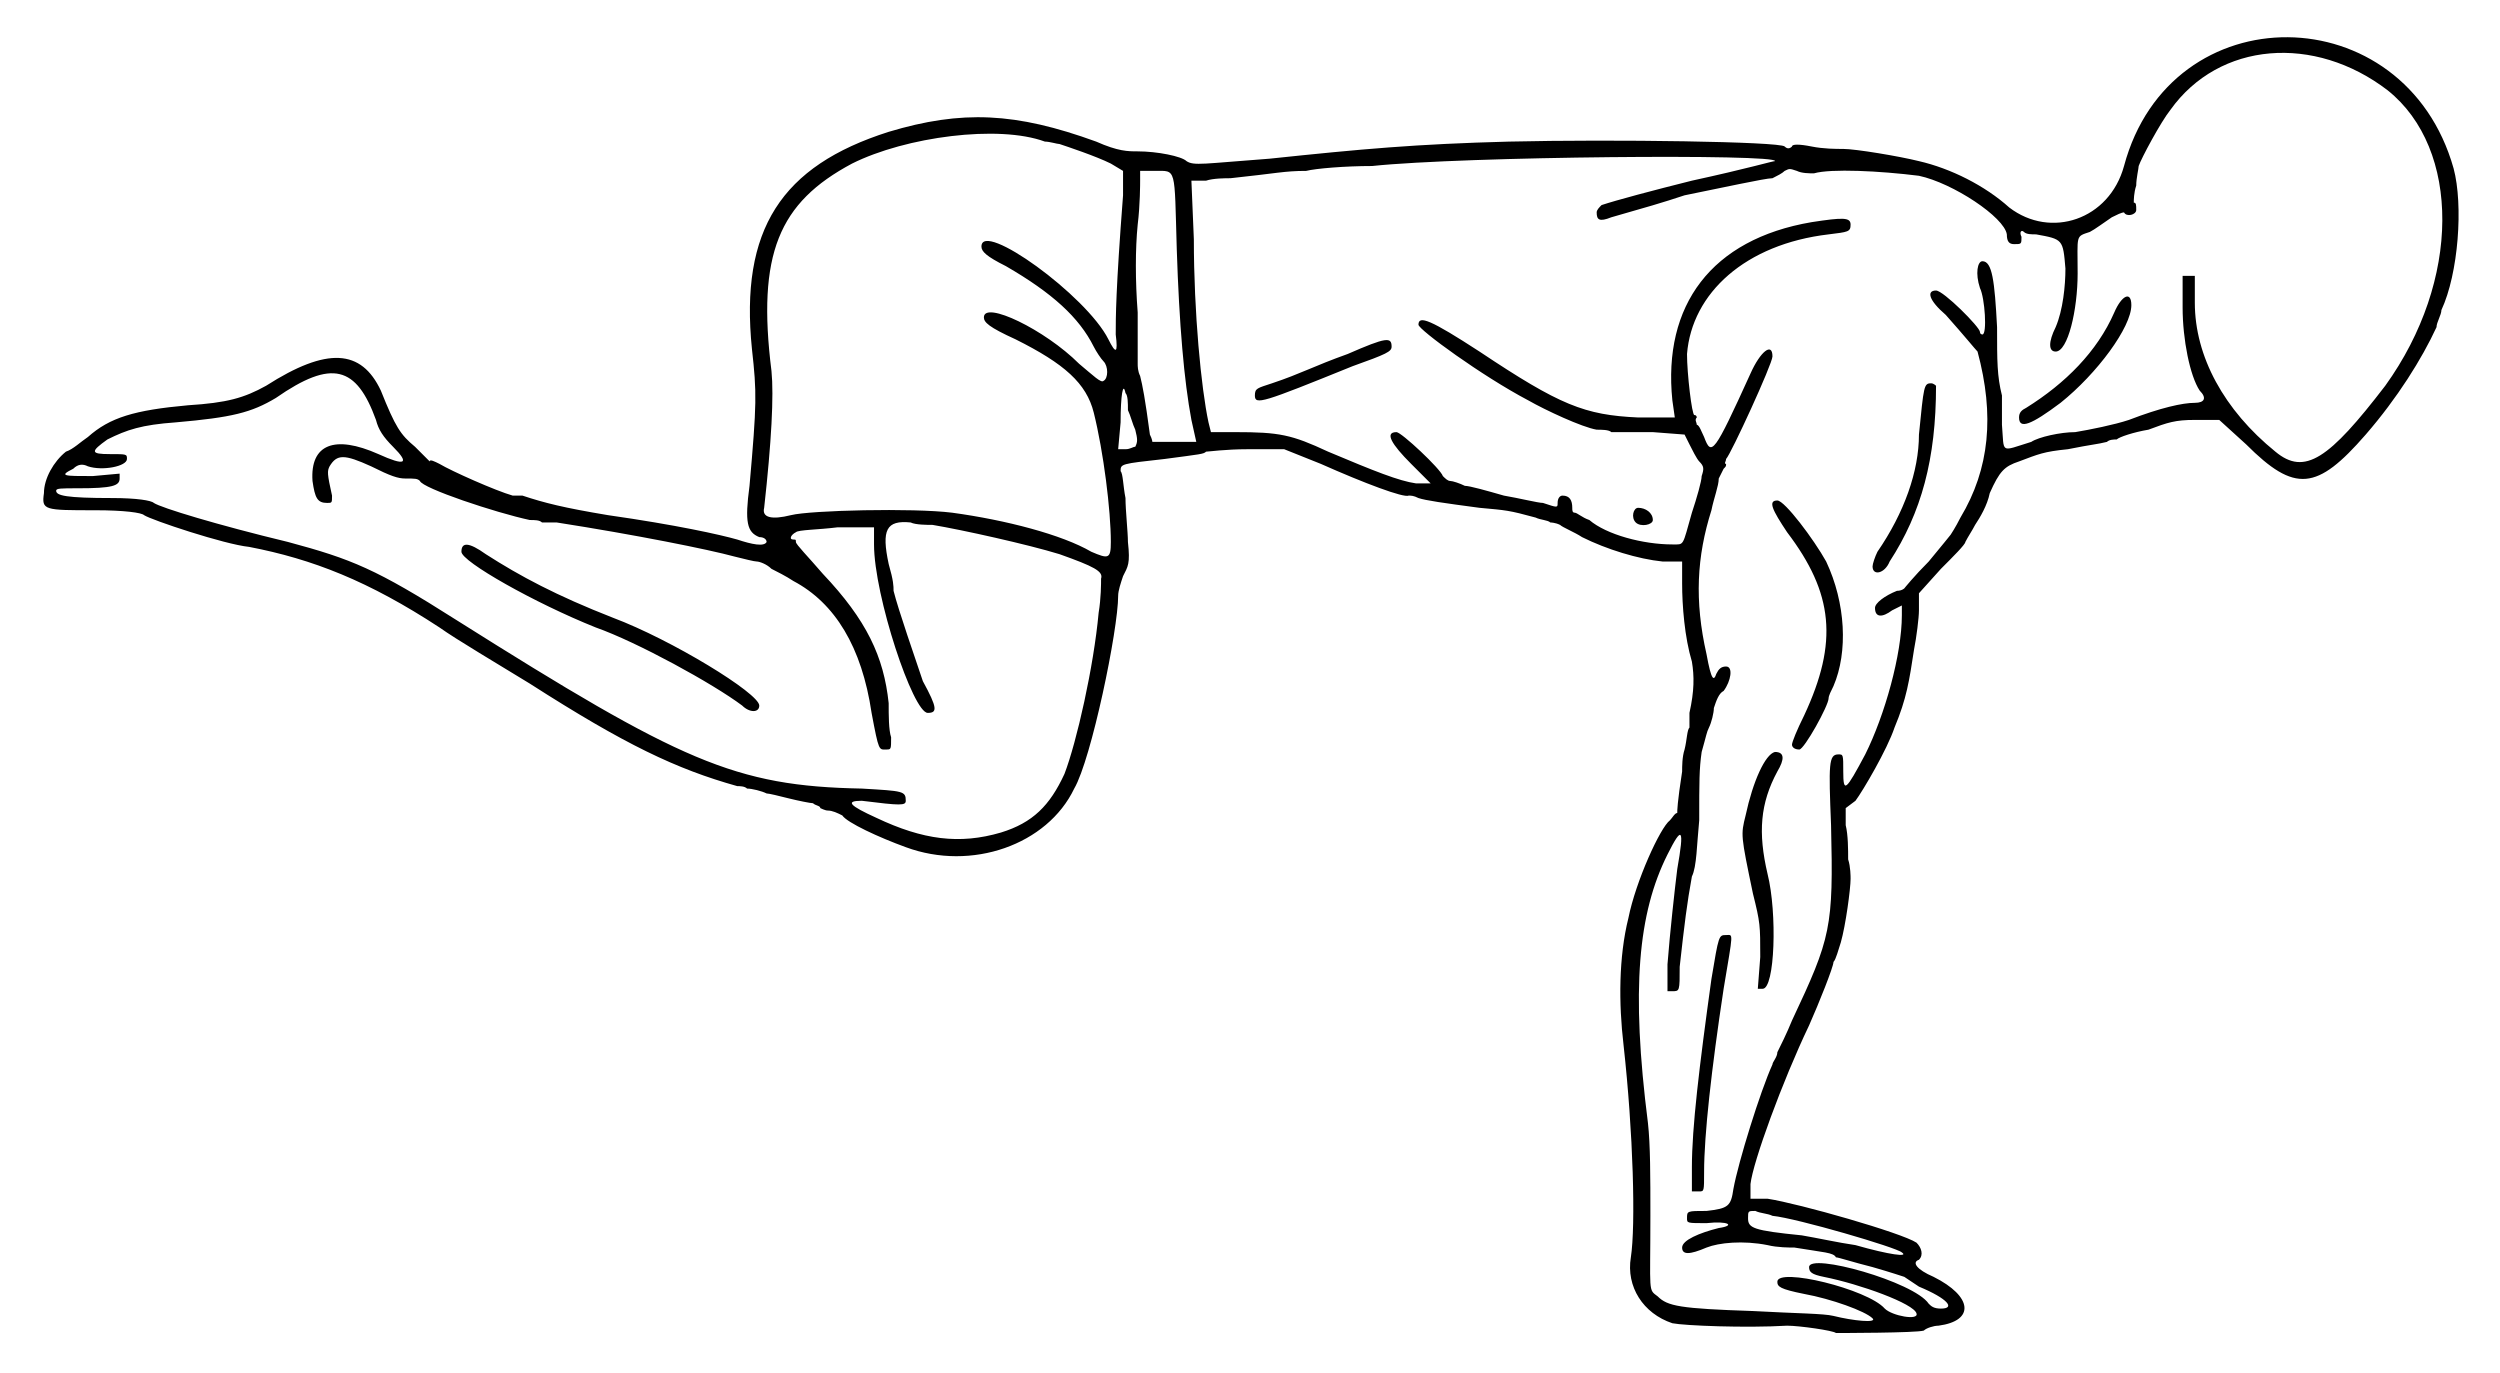
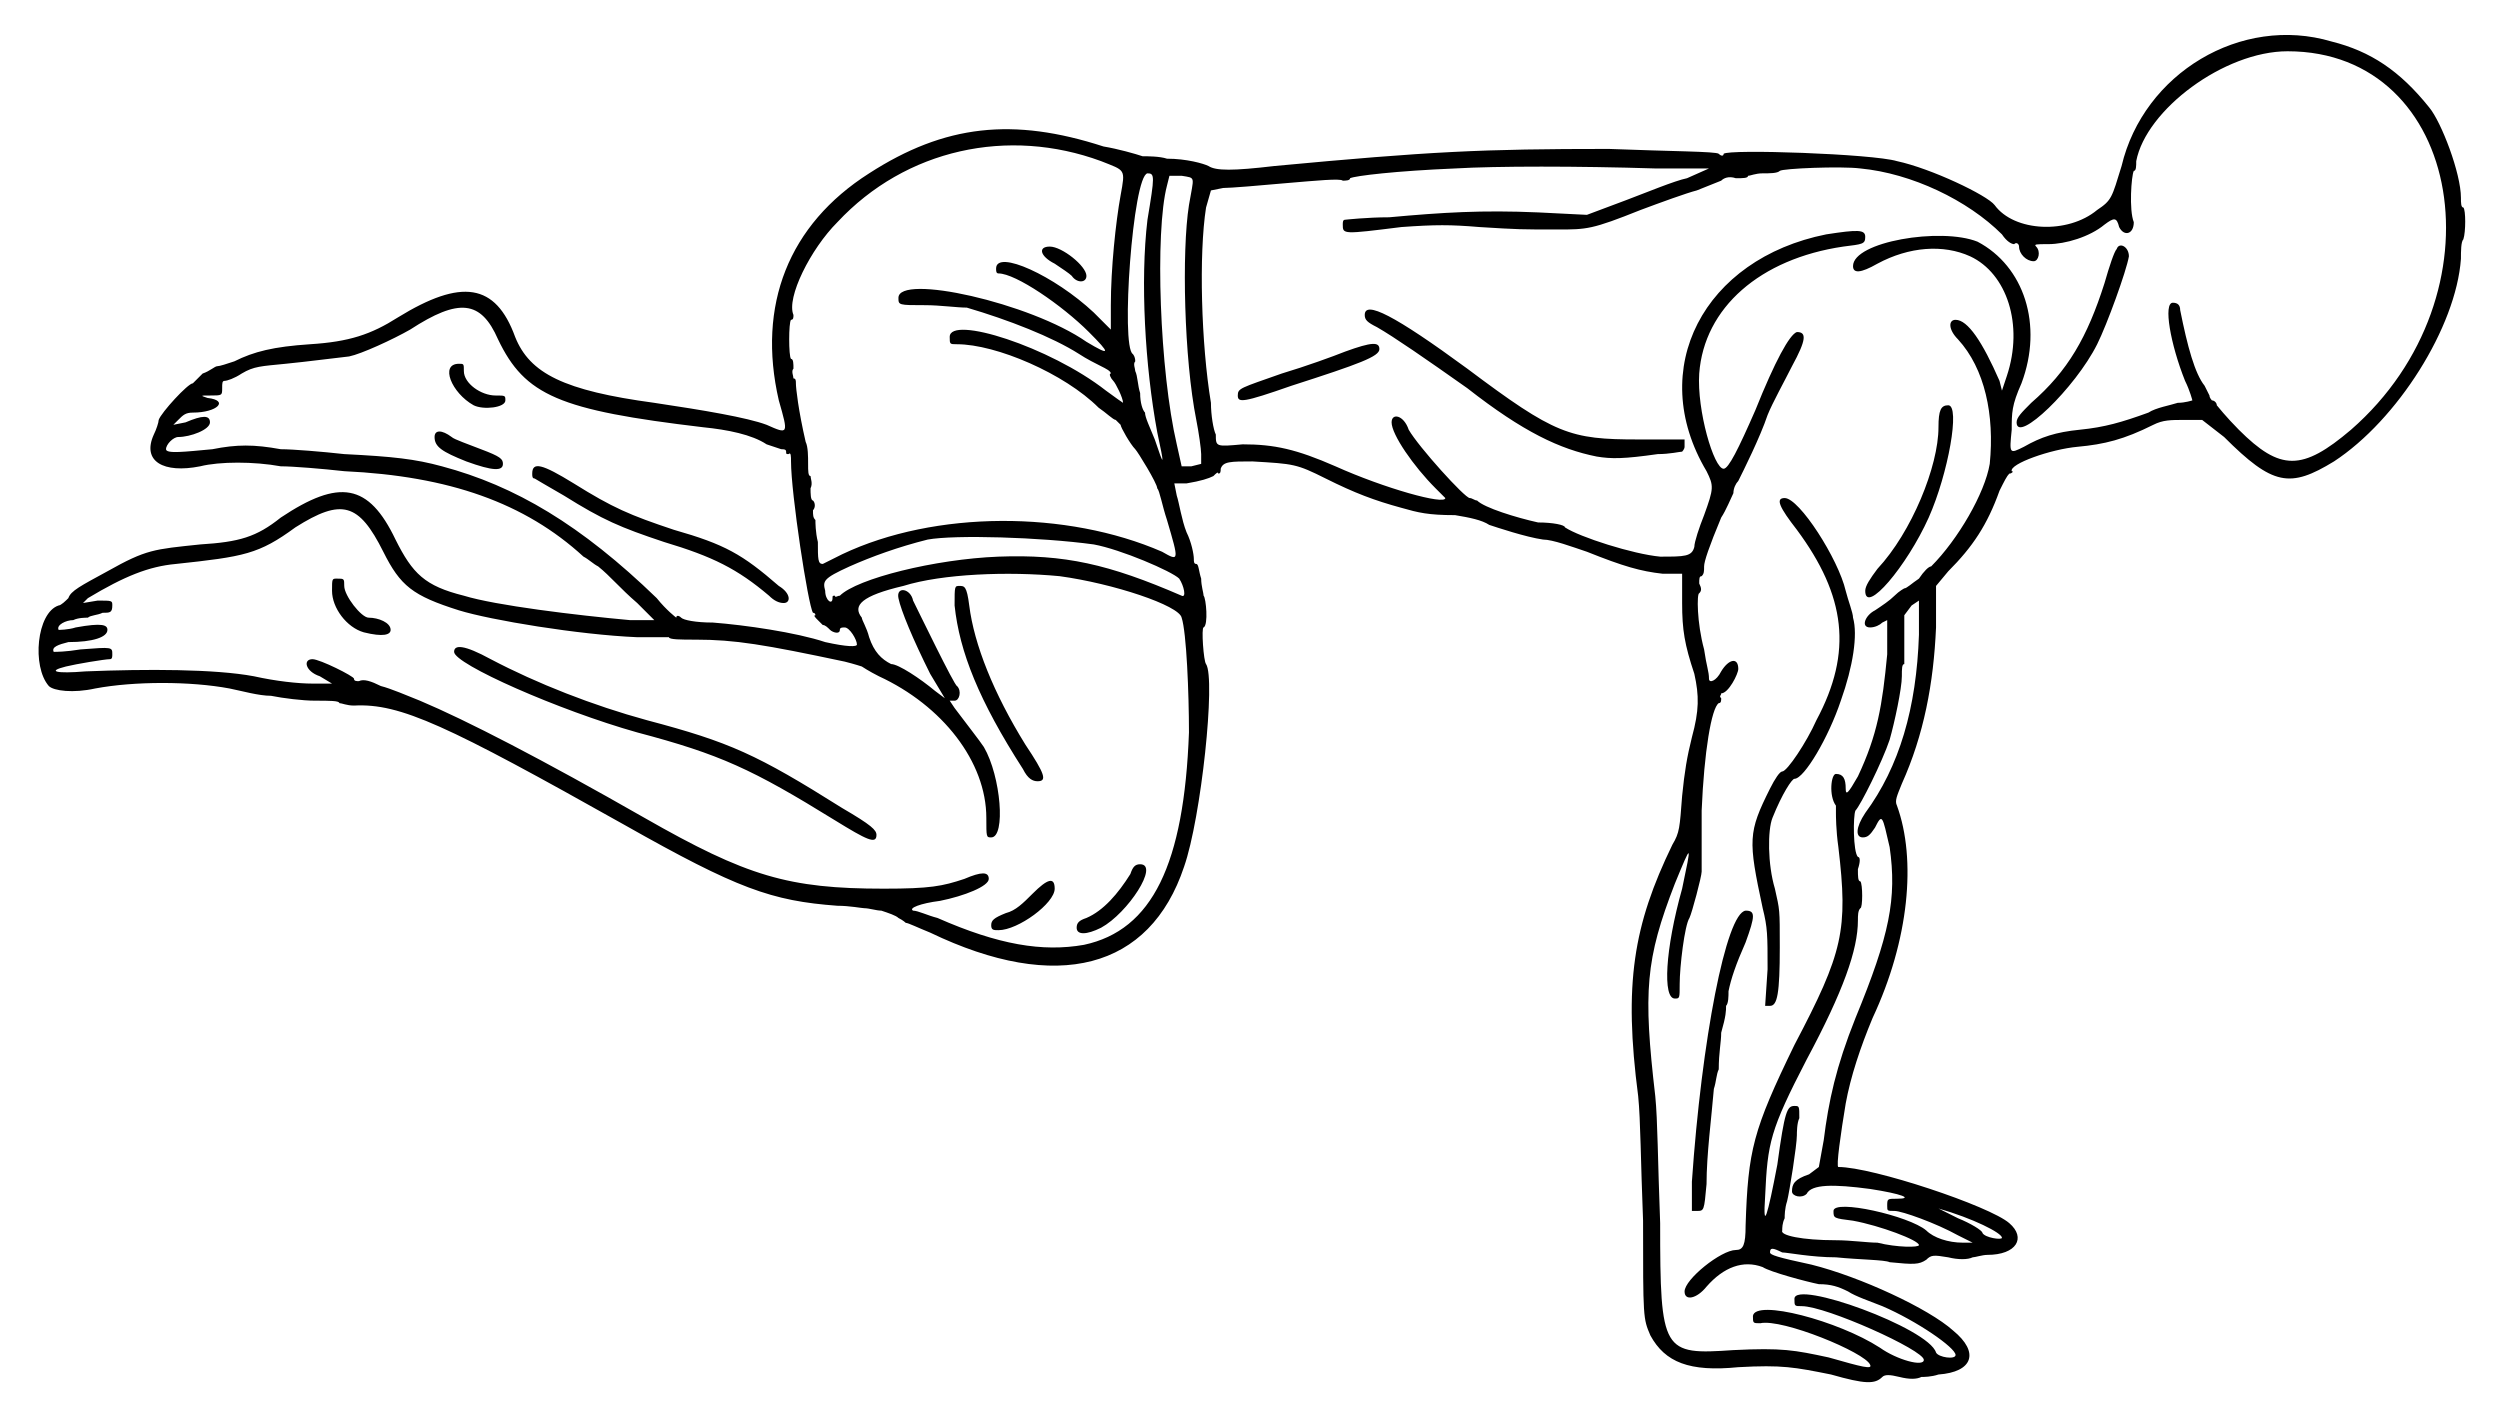
- <svg xmlns="http://www.w3.org/2000/svg" viewBox="0 0 1024 562" width="1024" height="562" role="img" aria-label="Advanced Tuck Planche">
-   <path fill="currentColor" fill-rule="evenodd" transform="translate(0 0)" d="M752 546C751 545 737 543 732 543C715 544 690 543 685 542C673 538 666 527 668 515C670 502 669 464 665 428C663 411 663 392 667 376C670 361 680 339 684 336C685 335 686 333 687 333C687 332 687 329 689 316C689 314 689 310 690 307C691 303 691 299 692 298C692 296 692 293 692 292C694 283 694 277 693 271C690 261 689 248 689 239L689 230 L681 230C671 229 658 225 648 220C645 218 640 216 639 215C637 214 635 214 635 214C634 213 631 213 629 212C618 209 617 209 606 208C591 206 584 205 581 204C579 203 578 203 577 203C575 204 559 198 541 190L526 184 L511 184C502 184 495 185 494 185C493 186 492 186 477 188C459 190 459 190 459 193C460 194 460 199 461 204C461 209 462 218 462 222C463 231 462 232 460 236C459 239 458 242 458 244C458 258 447 311 440 323C429 346 398 357 371 347C360 343 347 337 345 334C343 333 341 332 339 332C338 332 336 331 336 331C336 330 334 330 333 329C332 329 327 328 323 327C319 326 315 325 314 325C312 324 308 323 306 323C305 322 303 322 302 322C277 315 256 305 217 280C204 272 187 262 180 257C151 238 128 229 102 224C92 223 62 213 59 211C58 210 51 209 39 209C18 209 17 209 18 202C18 196 22 189 27 185C30 184 33 181 36 179C45 171 55 168 77 166C93 165 100 163 109 158C134 142 148 143 156 160C162 175 164 178 170 183C173 186 176 189 176 189C176 188 178 189 180 190C185 193 203 201 210 203C211 203 213 203 214 203C223 206 231 208 249 211C277 215 295 219 302 221C308 223 313 224 314 222C314 221 313 220 311 220C306 218 305 214 307 199C310 165 310 161 308 143C303 94 320 68 364 54C394 45 416 46 449 58C458 62 462 62 466 62C474 62 484 64 486 66C489 68 493 67 520 65C558 61 580 59 618 58C661 57 729 58 731 60C732 61 733 61 734 60C734 59 737 59 742 60C747 61 752 61 755 61C760 61 778 64 786 66C799 69 813 76 823 85C840 98 864 90 870 68C889 -3 985 -2 1005 69C1009 84 1007 112 1000 127C1000 129 998 132 998 134C992 147 982 163 969 178C949 201 940 202 920 182L909 172 L899 172C891 172 888 173 880 176C874 177 868 179 867 180C866 180 864 180 863 181C859 182 857 182 847 184C837 185 835 186 827 189C821 191 819 193 815 202C814 207 811 212 809 215C808 217 806 220 805 222C805 223 800 228 795 233L786 243 L786 250C786 253 785 261 784 266C782 279 781 286 776 298C773 307 763 324 760 328L756 331 L756 338C757 342 757 348 757 352C758 355 758 359 758 360C758 364 756 379 754 386C753 389 752 393 751 394C751 396 745 411 741 420C730 443 718 476 717 485L717 491 L724 491C737 493 779 505 785 509C787 511 788 514 786 516C783 517 785 520 792 523C808 531 809 541 794 543C792 543 789 544 788 545C785 546 753 546 752 546ZM767 540C764 537 750 532 739 530C729 528 728 527 728 525C728 519 765 528 772 536C775 539 786 541 785 538C784 534 762 526 747 523C742 522 741 521 741 519C741 513 784 525 790 534C791 535 792 536 795 536C801 536 798 532 786 527C783 525 780 523 780 523C780 523 774 521 767 519C759 517 753 515 752 515C751 513 747 513 735 511C733 511 728 511 724 510C714 508 704 509 699 511C692 514 689 514 689 511C689 508 696 505 704 503C711 502 708 500 699 501C691 501 691 501 691 499C691 496 691 496 699 496C708 495 709 494 710 487C712 476 721 447 726 436C726 435 728 433 728 431C729 429 732 423 734 418C750 384 751 380 750 338C749 313 749 309 753 309C755 309 755 309 755 316C755 325 756 324 764 309C772 293 779 268 779 252L779 248 L775 250C771 253 768 253 768 249C768 247 772 244 777 242C779 242 780 241 780 241C780 241 784 236 790 230C795 224 799 219 799 219C799 219 801 216 803 212C815 192 817 170 810 144C809 143 805 138 797 129C790 123 789 119 793 119C796 119 811 134 811 136C811 137 812 137 812 137C814 137 813 122 811 118C809 112 810 107 812 107C816 107 817 115 818 134C818 148 818 154 820 162C820 163 820 169 820 174C821 186 819 185 832 181C835 179 844 177 850 177C856 176 866 174 872 172C885 167 894 165 899 165C903 165 904 163 901 160C897 154 894 139 894 126L894 113 L896 113L899 113 L899 124C899 146 911 168 932 185C944 195 954 188 977 158C1008 115 1008 61 978 37C948 14 909 17 889 45C885 50 877 65 876 68C876 69 875 73 875 76C874 79 874 82 874 83C875 83 875 84 875 86C875 88 871 89 870 87C869 87 867 88 865 89C862 91 858 94 856 95C850 97 851 96 851 112C851 127 847 144 842 144C839 144 839 140 842 134C845 127 846 117 846 110C845 98 845 98 834 96C832 96 830 96 829 95C828 94 827 95 828 97C828 100 828 100 825 100C823 100 822 99 822 96C821 89 800 75 786 72C770 70 750 69 743 71C741 71 738 71 736 70C733 69 733 69 731 70C730 71 728 72 726 73C723 73 705 77 690 80C681 83 674 85 660 89C655 91 654 90 654 87C654 86 655 85 656 84C662 82 677 78 693 74C716 69 726 66 727 66C729 63 600 64 562 68C551 68 539 69 535 70C526 70 523 71 504 73C502 73 497 73 494 74L488 74 L489 98C489 128 492 159 495 173L496 177 L506 177C524 177 529 178 544 185C563 193 573 197 580 198L586 198 L578 190C570 182 567 177 572 177C574 177 590 192 591 195C592 196 593 197 594 197C595 197 598 198 600 199C602 199 609 201 616 203C622 204 630 206 632 206C638 208 638 208 638 206C638 204 639 203 640 203C643 203 644 205 644 208C644 209 644 210 645 210C646 210 648 212 651 213C658 219 673 223 685 223C690 223 689 224 693 210C695 204 697 197 697 195C698 192 698 191 696 189C695 188 693 184 692 182L690 178 L677 177C669 177 662 177 660 177C659 176 656 176 654 176C648 175 633 168 626 164C607 154 581 135 581 133C581 129 586 131 606 144C639 166 649 170 671 171L686 171 L685 164C681 125 701 98 742 91C755 89 758 89 758 92C758 95 757 95 749 96C715 100 693 120 691 145C691 153 693 170 694 170C695 170 695 171 695 171C694 172 695 173 695 174C696 174 697 177 698 179C701 187 702 186 717 153C721 144 726 140 726 146C726 149 709 186 707 188C707 189 706 190 707 190C707 191 707 191 706 192C706 192 705 194 704 196C704 199 702 204 701 209C695 228 694 246 699 268C701 279 702 279 703 276C704 274 705 273 707 273C710 273 709 279 706 283C704 284 703 287 702 290C702 292 701 296 700 298C699 300 699 301 697 308C696 315 696 320 696 336C695 346 695 355 693 359C691 370 690 378 688 396C688 406 688 406 685 406L683 406 L683 395C684 382 686 364 687 356C690 339 689 338 683 350C671 374 668 405 675 460C676 469 676 482 676 498C676 530 675 528 679 531C683 535 688 536 718 537C736 538 747 538 751 539C759 541 769 542 767 540ZM779 513C777 511 736 499 726 498C724 497 721 497 719 496C716 496 716 496 716 499C716 503 718 504 738 506C744 507 753 509 760 510C774 514 782 515 779 513ZM693 478C693 462 696 437 701 401C704 383 704 383 707 383C710 383 710 381 706 405C701 438 698 465 698 480C698 488 698 488 696 488L693 488 L693 478ZM721 392C721 379 721 378 718 366C713 342 713 342 715 334C718 320 723 309 727 308C731 308 731 311 728 316C721 329 720 341 724 358C728 374 727 405 722 405L720 405 L721 392ZM410 341C423 337 430 330 436 317C441 304 448 273 450 251C451 245 451 239 451 237C452 234 448 232 434 227C421 223 394 217 382 215C380 215 375 215 373 214C363 213 361 217 364 231C366 238 366 240 366 242C368 250 375 270 378 279C384 290 384 292 380 292C374 292 358 244 358 223L358 216 L343 216C335 217 327 217 326 218C324 219 323 221 325 221C326 221 326 221 326 222C326 223 331 228 337 235C355 254 362 269 364 288C364 293 364 299 365 302C365 307 365 307 363 307C360 307 360 308 357 292C353 265 342 247 325 238C322 236 318 234 316 233C314 231 311 230 310 230C309 230 305 229 301 228C290 225 260 219 228 214C226 214 224 214 222 214C221 213 219 213 217 213C203 210 173 200 172 197C171 196 170 196 166 196C163 196 160 195 152 191C141 186 138 186 135 191C134 193 134 194 136 203C136 206 136 206 134 206C130 206 129 204 128 197C127 182 137 178 155 186C166 191 168 190 161 183C157 179 155 176 154 172C146 150 136 147 113 163C103 169 95 171 72 173C58 174 52 176 44 180C37 185 37 186 45 186C52 186 52 186 52 188C52 191 42 193 36 191C34 190 32 190 30 192C24 195 26 195 38 195L49 194 L49 196C49 199 46 200 32 200C25 200 23 200 23 201C23 203 27 204 46 204C56 204 62 205 63 206C66 208 89 215 118 222C144 229 154 233 187 254C279 312 301 322 353 323C370 324 371 324 371 328C371 330 369 330 353 328C346 328 348 330 359 335C378 344 393 346 410 341ZM734 305C734 304 736 299 739 293C753 263 751 243 732 218C726 209 724 205 728 205C731 205 743 221 748 230C756 247 757 267 751 281C750 283 749 285 749 286C749 289 739 307 737 307C735 307 734 306 734 305ZM304 289C292 280 261 263 244 257C219 247 189 230 189 226C189 222 192 222 199 227C213 236 228 244 251 253C275 262 311 284 311 289C311 292 307 292 304 289ZM767 232C767 231 768 228 769 226C780 210 786 193 786 178C788 158 788 157 791 157C792 157 793 158 793 158C793 188 787 210 774 230C772 235 767 236 767 232ZM455 222C455 209 452 185 448 169C445 157 436 149 416 139C405 134 403 132 403 130C403 123 428 135 442 149C448 154 451 157 452 156C454 155 454 150 452 148C451 147 449 144 448 142C442 130 431 120 412 109C404 105 402 103 402 101C402 90 445 121 454 139C457 145 458 145 457 137C457 130 457 119 460 80L460 70 L455 67C449 64 437 60 434 59C433 59 430 58 428 58C409 51 371 56 349 67C319 83 310 104 316 152C317 162 316 181 313 208C312 212 316 213 324 211C332 209 374 208 390 210C412 213 435 219 447 226C454 229 455 229 455 222ZM670 214C668 212 669 208 671 208C674 208 677 210 677 213C677 215 672 216 670 214ZM465 183C466 181 466 180 465 176C464 174 463 170 462 168C462 165 462 162 461 161C460 156 459 162 459 173L458 184 L461 184C463 184 464 183 465 183ZM488 172C485 156 483 133 482 102C481 68 482 70 473 70L467 70 L467 74C467 75 467 84 466 92C465 102 465 115 466 128C466 138 466 148 466 149C466 150 466 152 467 154C468 158 469 163 471 178C472 180 472 181 472 181C472 181 476 181 481 181L490 181 L488 172ZM827 171C827 169 828 168 830 167C846 157 859 144 866 128C869 121 873 119 873 125C873 134 859 153 844 165C832 174 827 176 827 171ZM514 162C514 159 515 159 521 157C533 153 538 150 552 145C568 138 570 138 570 142C570 144 568 145 554 150C517 165 514 166 514 162Z" />
+ <svg xmlns="http://www.w3.org/2000/svg" viewBox="0 0 1024 581" width="1024" height="581" role="img" aria-label="Advanced Tuck Planche">
+   <path fill="currentColor" fill-rule="evenodd" transform="translate(0 0)" d="M750 563C735 560 730 559 712 560C692 562 682 558 676 547C673 540 673 540 673 500C672 475 672 459 671 449C665 403 669 379 685 346C688 341 688 339 689 326C690 316 691 310 693 302C696 291 696 285 694 276C690 264 689 258 689 247L689 235 L681 235C672 234 665 232 650 226C644 224 636 221 632 221C625 220 613 216 610 215C607 213 602 212 596 211C585 211 581 210 574 208C563 205 555 202 543 196C531 190 530 190 513 189C504 189 501 189 500 192C500 193 500 194 499 194C499 193 498 194 497 195C495 196 492 197 486 198L481 198 L482 203C483 206 484 213 486 218C488 222 489 227 489 229C489 230 489 231 490 231C491 231 491 234 492 237C492 240 493 243 493 244C494 245 495 256 493 257C492 257 493 271 494 272C498 278 492 335 485 355C471 397 433 407 381 382C376 380 372 378 371 378C371 378 370 377 368 376C367 375 364 374 361 373C359 373 356 372 354 372C353 372 348 371 343 371C316 369 302 364 256 338C183 297 164 288 145 289C142 289 140 288 139 288C139 287 135 287 129 287C124 287 116 286 111 285C106 285 99 283 94 282C78 279 55 279 39 282C30 284 22 283 20 281C13 273 15 251 24 248C25 248 27 246 28 245C29 242 33 240 44 234C60 225 63 225 82 223C98 222 105 220 115 212C139 196 151 198 162 221C169 235 174 240 190 244C203 248 236 252 258 254L268 254 L261 247C254 241 250 236 245 232C243 231 241 229 239 228C215 206 184 195 141 193C132 192 120 191 115 191C104 189 90 189 82 191C67 194 58 189 63 178C64 176 65 173 65 172C66 169 77 157 79 157C79 157 81 155 83 153C86 152 88 150 89 150C90 150 93 149 96 148C104 144 112 142 127 141C143 140 152 137 163 130C189 114 203 116 211 138C217 153 231 160 268 165C288 168 306 171 314 174C323 178 323 178 319 164C310 125 323 92 356 71C387 51 415 48 452 60C458 61 465 63 468 64C470 64 475 64 478 65C486 65 493 67 495 68C498 70 505 70 522 68C586 62 607 61 659 61C684 62 703 62 704 63C705 64 706 64 706 63C708 61 767 63 777 66C791 69 814 80 817 84C825 95 847 96 859 86C865 82 865 81 869 68C878 30 918 6 955 17C971 21 983 29 995 44C1000 50 1008 71 1008 81C1008 83 1008 85 1009 85C1010 86 1010 95 1009 98C1008 99 1008 103 1008 106C1006 134 982 172 956 189C938 200 931 199 911 179L902 172 L895 172C889 172 886 172 882 174C870 180 862 182 851 183C840 184 823 190 824 193C825 193 824 194 823 194C822 195 821 197 819 201C814 215 808 224 798 234L793 240 L793 257C792 280 788 301 779 321C777 326 776 328 777 330C785 352 782 385 767 417C762 429 758 441 756 452C754 464 752 478 753 478C767 478 815 494 823 501C830 507 826 514 814 514C812 514 809 515 808 515C806 516 802 516 798 515C792 514 791 514 789 516C786 518 784 518 774 517C772 516 762 516 752 515C742 515 732 513 730 513C726 511 725 511 725 513C725 514 728 515 742 518C762 523 790 536 800 545C811 554 808 562 794 563C791 564 788 564 787 564C785 565 782 565 778 564C774 563 772 563 771 564C768 567 764 567 750 563ZM766 559C764 554 730 540 721 542C718 542 718 542 718 539C719 532 753 541 770 552C777 557 788 560 788 557C788 553 748 535 738 535C735 535 735 535 735 532C735 524 790 544 793 554C794 556 801 557 801 555C801 552 785 541 771 535C766 533 760 531 757 529C753 527 750 526 745 526C740 525 725 521 722 519C714 516 706 519 699 527C695 532 690 533 690 529C690 524 705 512 711 512C714 512 715 510 715 502C716 471 718 463 735 428C755 390 757 381 753 347C752 340 752 334 752 333C752 332 752 330 752 330C749 326 750 317 752 317C755 317 756 319 756 323C756 326 757 325 761 318C769 301 771 289 773 268L773 254 L771 255C770 256 768 257 766 257C762 257 764 252 768 250C771 248 774 246 776 244C778 242 780 241 780 241C781 241 783 239 786 237C788 234 790 232 791 232C802 221 813 202 815 190C817 170 813 151 802 139C798 135 798 131 801 131C806 131 812 140 819 156L820 160 L822 154C829 133 822 112 807 105C796 100 782 101 769 108C762 112 759 112 759 109C759 99 795 93 810 99C829 109 837 133 828 157C824 166 824 169 824 176C823 186 823 186 829 183C836 179 842 177 852 176C862 175 869 173 880 169C883 167 889 166 892 165C895 165 898 164 898 164C898 164 897 160 895 156C889 141 886 124 890 124C892 124 893 125 893 127C896 142 899 153 903 158C904 160 905 162 905 162C905 163 906 164 906 164C907 164 908 165 908 166C908 166 912 171 917 176C934 193 943 193 963 176C1026 121 1009 21 937 21C911 21 879 45 875 66C875 68 875 70 874 70C873 72 872 86 874 91C874 96 870 97 868 93C867 89 866 89 862 92C856 97 846 100 839 100C834 100 833 100 834 101C836 103 835 107 833 107C830 107 827 104 827 101C827 100 826 99 825 100C824 100 822 99 820 96C806 82 783 71 762 69C754 68 730 69 729 70C728 71 725 71 722 71C719 71 717 72 716 72C716 73 714 73 711 73C708 72 706 73 705 74C705 74 700 76 695 78C691 79 680 83 672 86C652 94 650 94 638 94C623 94 622 94 606 93C594 92 588 92 574 93C550 96 550 96 550 92C550 91 550 90 551 90C551 90 560 89 569 89C591 87 607 86 630 87L650 88 L666 82C674 79 686 74 691 73L700 69 L678 69C646 68 613 68 596 69C572 70 555 72 553 73C553 74 551 74 550 74C549 73 539 74 527 75C516 76 504 77 501 77L496 78 L494 85C491 104 492 141 496 165C496 170 497 176 498 178C498 183 498 183 509 182C522 182 531 184 547 191C567 200 592 207 592 204C592 204 590 202 588 200C579 191 570 178 570 173C570 169 575 170 577 176C581 183 600 204 602 204C603 204 604 205 605 205C608 208 621 212 630 214C636 214 641 215 641 216C647 220 669 227 680 228C690 228 693 228 694 224C694 222 696 216 698 211C702 200 702 199 699 193C674 151 698 106 748 96C761 94 764 94 764 97C764 100 763 100 755 101C721 106 698 126 696 153C695 168 702 192 706 192C708 192 712 184 719 168C727 148 733 137 736 136C740 136 740 139 734 150C731 156 726 165 724 170C721 179 714 193 712 197C711 198 710 200 710 202C709 204 707 209 705 212C700 224 698 230 698 232C698 234 698 235 697 236C696 236 696 237 696 239C697 241 697 242 696 243C695 243 695 255 698 266C699 273 700 275 700 278C700 280 703 279 705 275C708 270 712 269 712 274C712 276 708 284 705 284C705 285 704 285 705 286C705 287 705 288 704 288C701 290 698 308 697 332C697 345 697 356 697 357C697 359 693 374 692 376C690 379 688 396 688 403C688 409 688 409 686 409C681 409 682 389 689 364C693 345 693 345 686 362C674 393 673 406 678 449C679 459 679 475 680 501C680 554 681 555 710 553C730 552 735 553 749 556C763 560 767 561 766 559ZM786 510C786 508 770 502 759 500C751 499 751 499 751 496C751 491 782 498 789 504C792 507 798 509 804 509L808 509 L802 506C793 501 779 496 776 496C773 496 773 496 773 494C773 491 773 491 777 491C784 491 779 489 766 487C751 485 742 485 740 489C738 491 734 490 734 488C734 485 735 483 741 481L745 478 L747 467C749 451 752 437 760 417C774 383 777 368 774 347C771 334 771 333 768 339C766 342 765 343 763 343C760 343 760 339 764 333C778 314 785 290 786 260L786 246 L783 248L780 252 L780 261C780 267 780 271 780 272C779 272 779 274 779 277C779 282 776 296 774 303C771 312 762 330 760 332C759 334 759 349 761 351C762 351 762 353 761 356C761 359 761 361 762 361C763 362 763 372 762 372C761 373 761 375 761 377C761 389 755 406 740 434C725 463 724 468 723 490C722 505 724 498 728 477C731 455 732 453 735 453C737 453 737 453 737 458C736 460 736 464 736 465C736 469 733 488 732 492C731 495 731 498 731 499C730 501 730 503 730 504C729 506 738 508 752 508C758 508 765 509 769 509C777 511 786 511 786 510ZM820 507C820 505 808 499 794 495C792 494 796 496 802 499C807 501 812 504 812 505C813 507 820 508 820 507ZM693 484C697 426 707 374 715 373C719 373 719 375 715 386C711 395 709 401 708 406C708 408 708 411 707 412C707 414 707 416 705 423C705 427 704 431 704 438C703 440 703 443 702 446C701 458 699 473 699 485C698 496 698 496 695 496L693 496 L693 484ZM724 397C724 383 724 380 722 372C716 344 716 341 725 323C727 319 729 316 730 316C732 316 740 304 744 295C759 267 756 244 736 217C729 208 727 204 731 204C737 204 753 229 756 242C757 246 759 251 759 253C761 260 759 273 754 287C749 302 739 319 735 319C734 319 730 325 726 335C724 340 724 354 727 364C729 373 729 372 729 388C729 407 728 412 725 412L723 412 L724 397ZM444 387C472 381 485 354 487 300C487 284 486 259 484 253C483 248 456 239 434 236C413 234 386 235 370 240C353 244 349 248 353 253C353 254 355 257 356 261C358 267 361 270 365 272C368 272 377 278 383 283L387 286 L381 276C374 262 369 250 368 245C367 240 373 241 374 246C376 250 391 281 392 281C394 283 393 287 391 287L389 287 L391 290C397 298 401 303 403 306C410 318 412 343 406 343C404 343 404 343 404 335C404 312 386 289 360 277C356 275 353 273 353 273C353 273 350 272 346 271C313 264 301 262 285 262C279 262 274 262 274 261C274 261 268 261 261 261C237 260 201 254 188 250C169 244 164 240 157 226C147 206 140 204 121 216C106 227 100 228 72 231C61 232 51 236 36 245L34 247 L40 246C46 246 46 246 46 248C46 251 45 251 42 251C40 252 37 252 36 253C35 253 32 253 30 254C27 254 23 256 24 258C24 258 28 258 31 257C42 255 44 256 44 258C44 261 38 263 28 263C24 264 21 265 22 267C23 267 27 267 33 266C46 265 46 265 46 268C46 269 46 270 45 270C43 270 31 272 27 273C19 275 23 276 35 275C60 274 88 274 104 277C113 279 122 280 128 280L136 280 L131 277C125 275 124 270 128 270C131 270 145 277 145 278C145 279 146 279 147 279C149 278 152 279 156 281C160 282 167 285 172 287C191 295 222 311 264 335C306 359 323 364 362 364C381 364 386 363 395 360C402 357 405 357 405 360C405 363 395 367 385 369C377 370 372 372 374 373C376 373 380 375 384 376C409 387 427 390 444 387ZM441 380C441 378 442 377 445 376C452 373 458 366 463 358C464 355 465 354 467 354C475 354 462 374 451 380C445 383 441 383 441 380ZM406 379C406 377 407 376 412 374C416 373 419 370 423 366C429 360 432 359 432 364C432 370 417 381 409 381C407 381 406 381 406 379ZM342 336C308 315 295 309 261 300C229 291 186 272 186 267C186 264 190 264 201 270C220 280 243 289 265 295C299 304 310 309 345 331C357 338 359 340 359 342C359 346 355 344 342 336ZM419 315C401 287 393 267 391 248C391 240 391 240 393 240C395 240 396 240 397 248C399 264 407 284 420 305C428 317 429 320 425 320C423 320 421 319 419 315ZM351 264C351 262 348 257 346 257C345 257 344 257 344 258C344 260 341 259 340 258C339 257 338 256 337 256C337 256 336 255 335 254C334 253 333 252 334 252C334 252 334 251 333 251C331 248 324 202 324 189C324 187 324 185 323 186C322 186 322 186 322 185C322 184 321 184 320 184C320 184 317 183 314 182C308 178 298 176 288 175C229 168 215 162 204 139C197 123 188 122 168 135C161 139 148 145 143 146C134 147 127 148 117 149C107 150 104 150 99 153C96 155 93 156 92 156C91 156 91 157 91 159C91 162 91 162 86 162C82 162 82 162 85 163C94 164 89 169 79 169C76 169 75 170 73 172L71 174 L76 173C83 170 86 170 86 173C86 176 78 179 73 179C71 179 68 182 68 184C68 186 76 185 87 184C97 182 104 182 115 184C120 184 132 185 141 186C161 187 170 188 181 191C211 199 238 215 269 245C273 250 277 253 277 253C277 252 278 252 279 253C280 254 285 255 292 255C305 256 326 259 338 263C347 265 351 265 351 264ZM149 259C142 257 136 249 136 242C136 237 136 237 138 237C141 237 141 237 141 240C141 244 148 253 151 253C155 253 160 255 160 258C160 260 157 261 149 259ZM315 244C302 233 292 228 272 222C254 216 247 213 231 203C224 199 219 196 219 196C218 196 218 195 218 194C218 189 222 190 235 198C251 208 258 211 276 217C297 223 304 227 319 240C324 243 324 247 321 247C319 247 317 246 315 244ZM341 245C341 244 341 244 342 244C342 245 343 244 344 244C351 237 383 229 409 228C436 227 454 231 484 244C486 245 485 240 483 237C480 234 459 225 448 223C426 220 391 219 380 221C368 224 357 228 348 232C337 237 337 238 338 242C338 246 341 248 341 245ZM764 242C764 240 766 237 769 233C783 218 794 191 794 175C794 168 795 166 798 166C803 166 798 194 790 212C781 232 764 252 764 242ZM345 227C383 209 437 209 476 226C483 230 483 230 478 213C476 207 475 201 474 200C474 198 466 185 465 184C463 182 459 175 459 174C459 174 458 173 457 172C456 172 453 169 450 167C436 153 408 141 392 141C389 141 389 141 389 138C389 129 430 142 453 160C457 163 460 165 460 165C460 163 457 157 456 156C455 155 454 153 455 153C455 152 453 151 451 150C449 149 445 147 442 145C431 138 413 131 396 126C392 126 385 125 379 125C368 125 368 125 368 122C368 112 422 124 445 140C455 146 455 145 446 136C435 125 416 112 409 112C408 112 408 111 408 110C408 102 432 113 448 128L455 135 L455 125C455 110 457 91 459 80C461 69 461 70 451 66C413 52 371 61 343 91C332 102 322 122 325 129C325 130 325 131 324 131C323 132 323 146 324 147C325 147 325 149 325 151C324 152 325 154 325 155C326 155 326 156 326 157C326 159 327 168 330 181C331 183 331 187 331 190C331 193 331 195 332 195C332 196 333 198 332 200C332 202 332 205 333 205C334 206 334 208 333 209C333 211 333 212 334 213C334 214 334 218 335 222C335 229 335 231 337 231C337 231 341 229 345 227ZM191 189C181 185 178 183 178 179C178 176 181 176 185 179C186 180 192 182 197 184C205 187 206 188 206 190C206 193 202 193 191 189ZM492 186C492 184 491 177 490 172C485 147 484 103 487 84C489 72 490 73 484 72L479 72 L478 76C473 95 475 152 482 182L484 191 L488 191L492 190 L492 186ZM474 177C469 150 467 115 470 90C473 72 473 71 470 71C464 72 459 142 464 145C464 145 465 146 465 148C464 149 465 151 465 152C466 154 466 158 467 161C467 165 468 168 469 169C469 171 471 175 473 180C477 192 477 191 474 177ZM654 187C639 184 624 177 601 159C584 147 571 138 564 134C560 132 559 131 559 129C559 123 571 129 601 151C637 178 643 180 671 180L690 180 L690 183C690 184 689 185 689 185C688 185 684 186 679 186C665 188 660 188 654 187ZM826 173C826 171 828 169 832 165C847 152 855 138 862 116C864 109 866 103 867 102C868 99 872 101 872 105C871 111 863 133 859 141C850 159 826 182 826 173ZM194 166C185 161 180 149 188 149C190 149 190 149 190 152C190 157 197 162 203 162C207 162 207 162 207 164C207 167 198 168 194 166ZM507 162C507 159 508 159 525 153C535 150 546 146 551 144C562 140 565 140 565 143C565 146 557 149 529 158C509 165 507 165 507 162ZM439 113C438 112 435 110 432 108C426 105 425 101 430 101C435 101 445 109 445 113C445 116 441 116 439 113Z" />
</svg>
